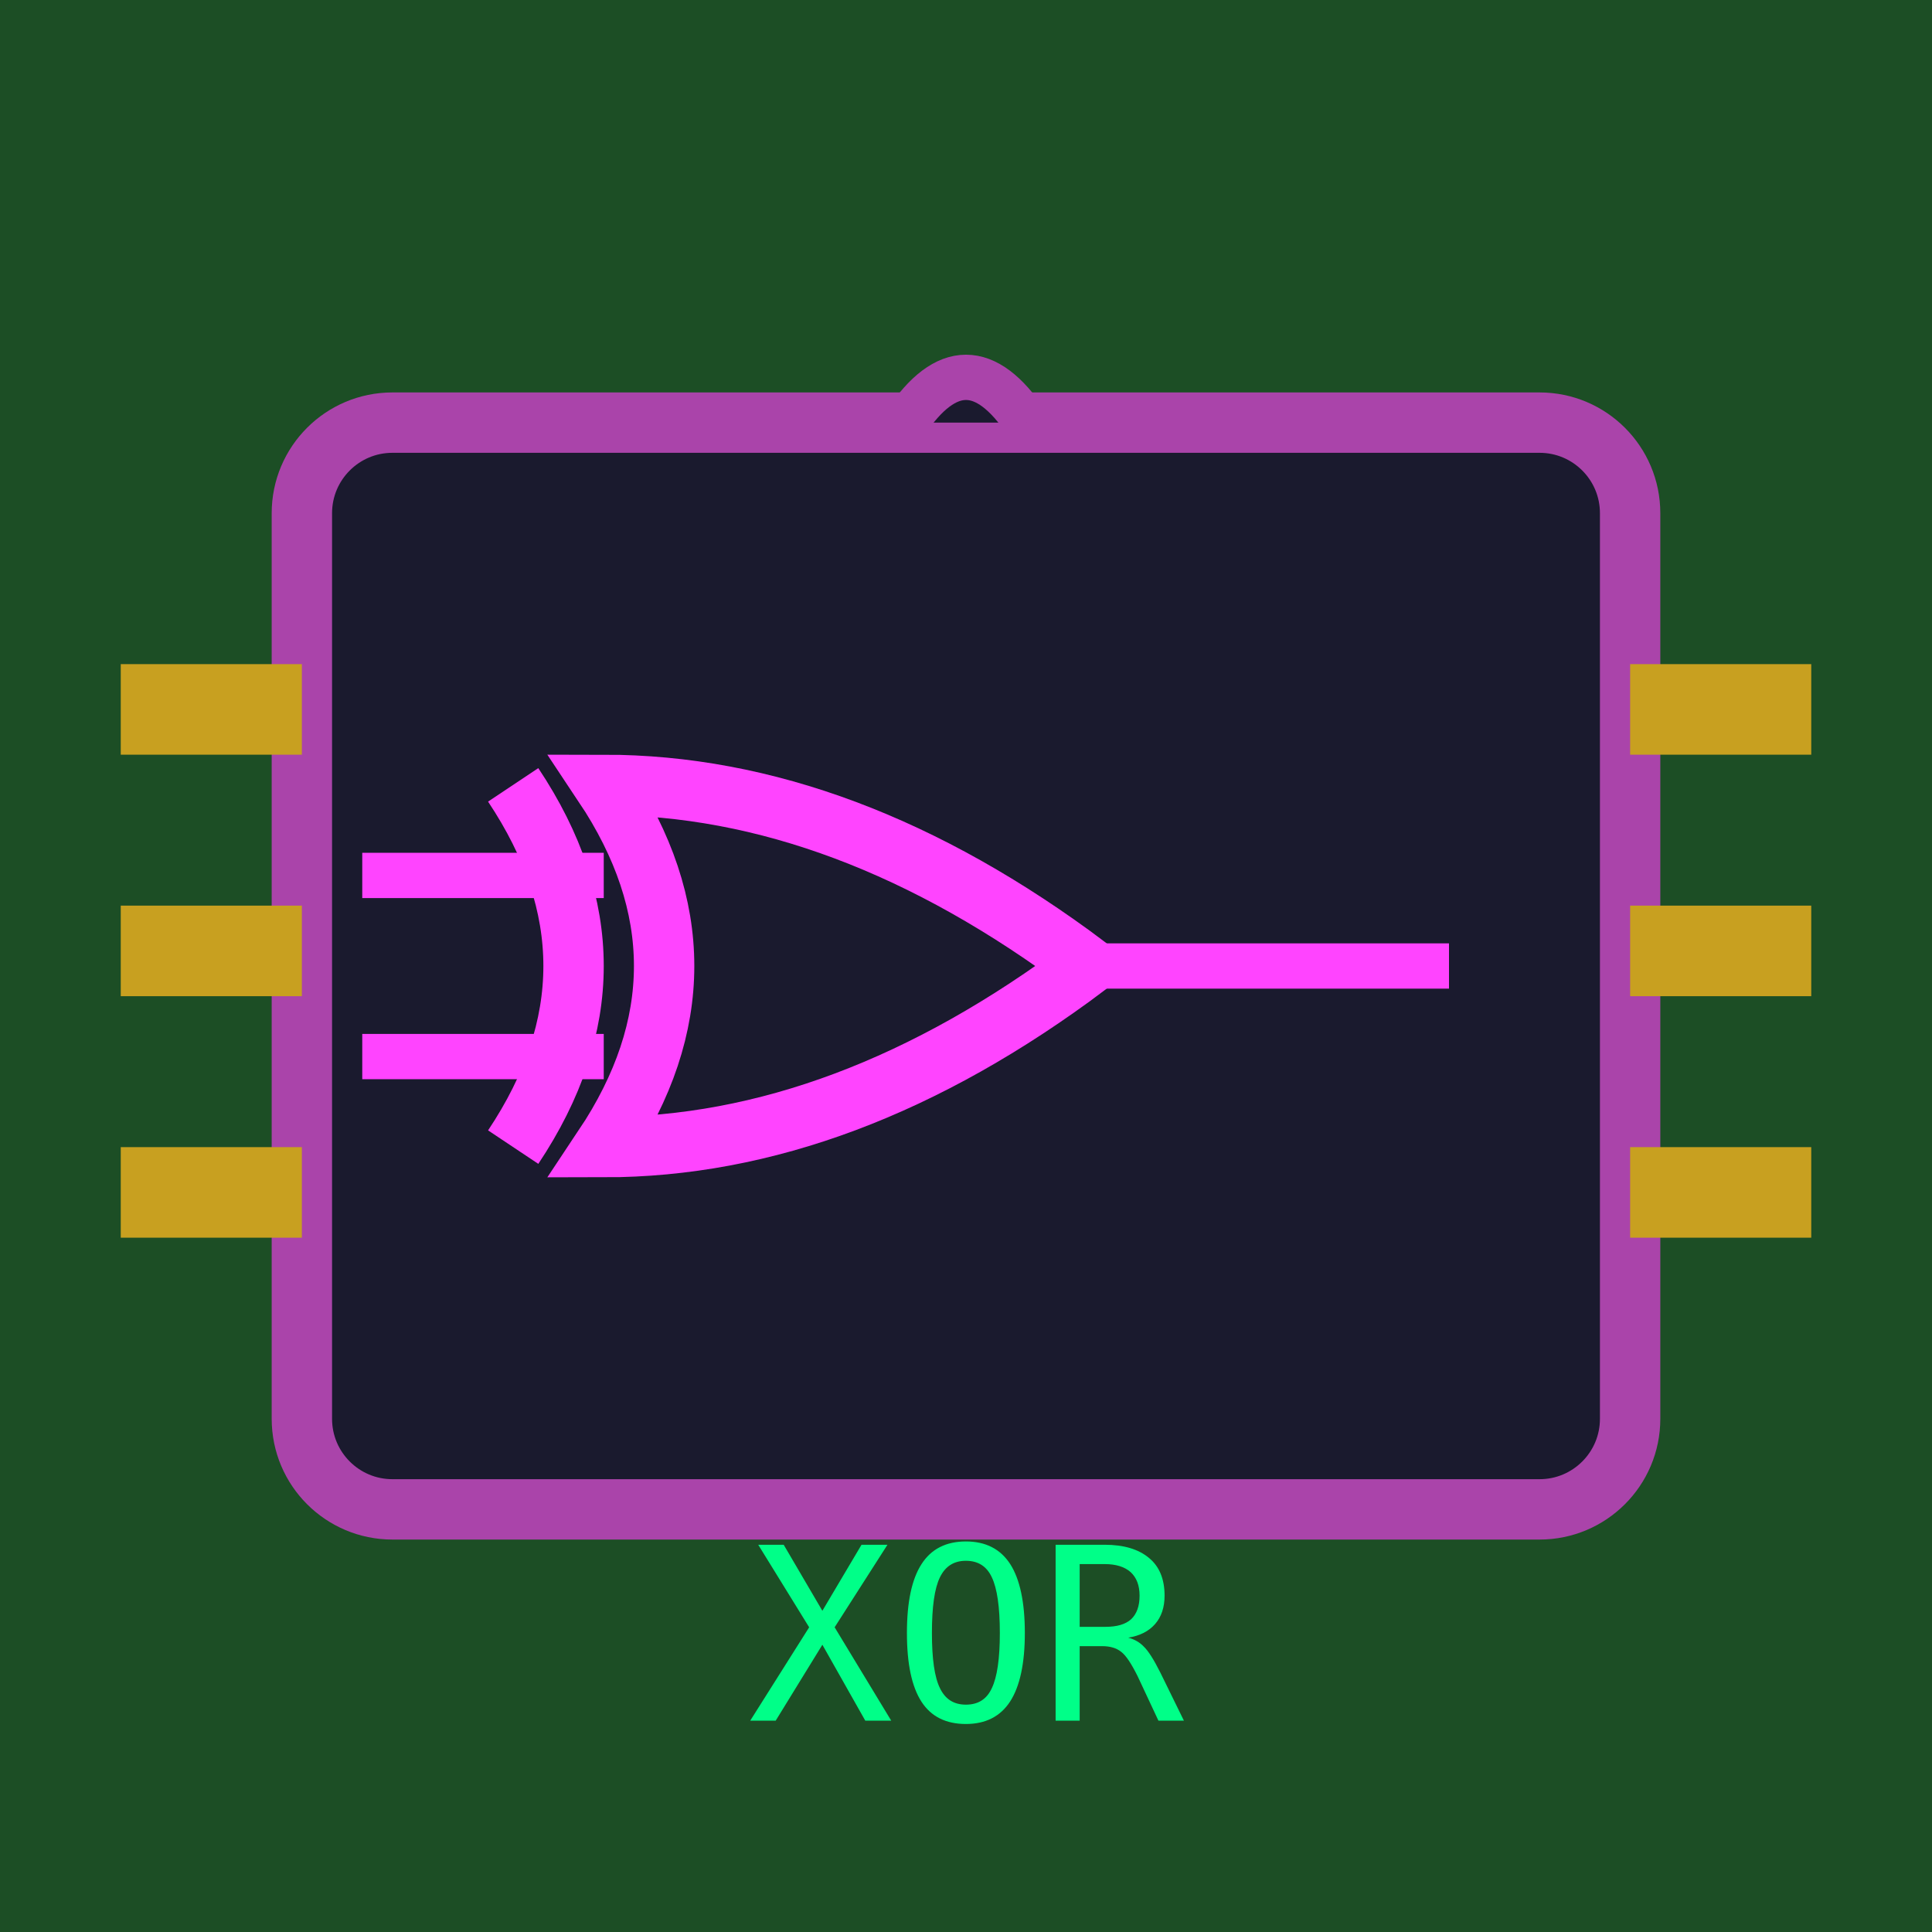
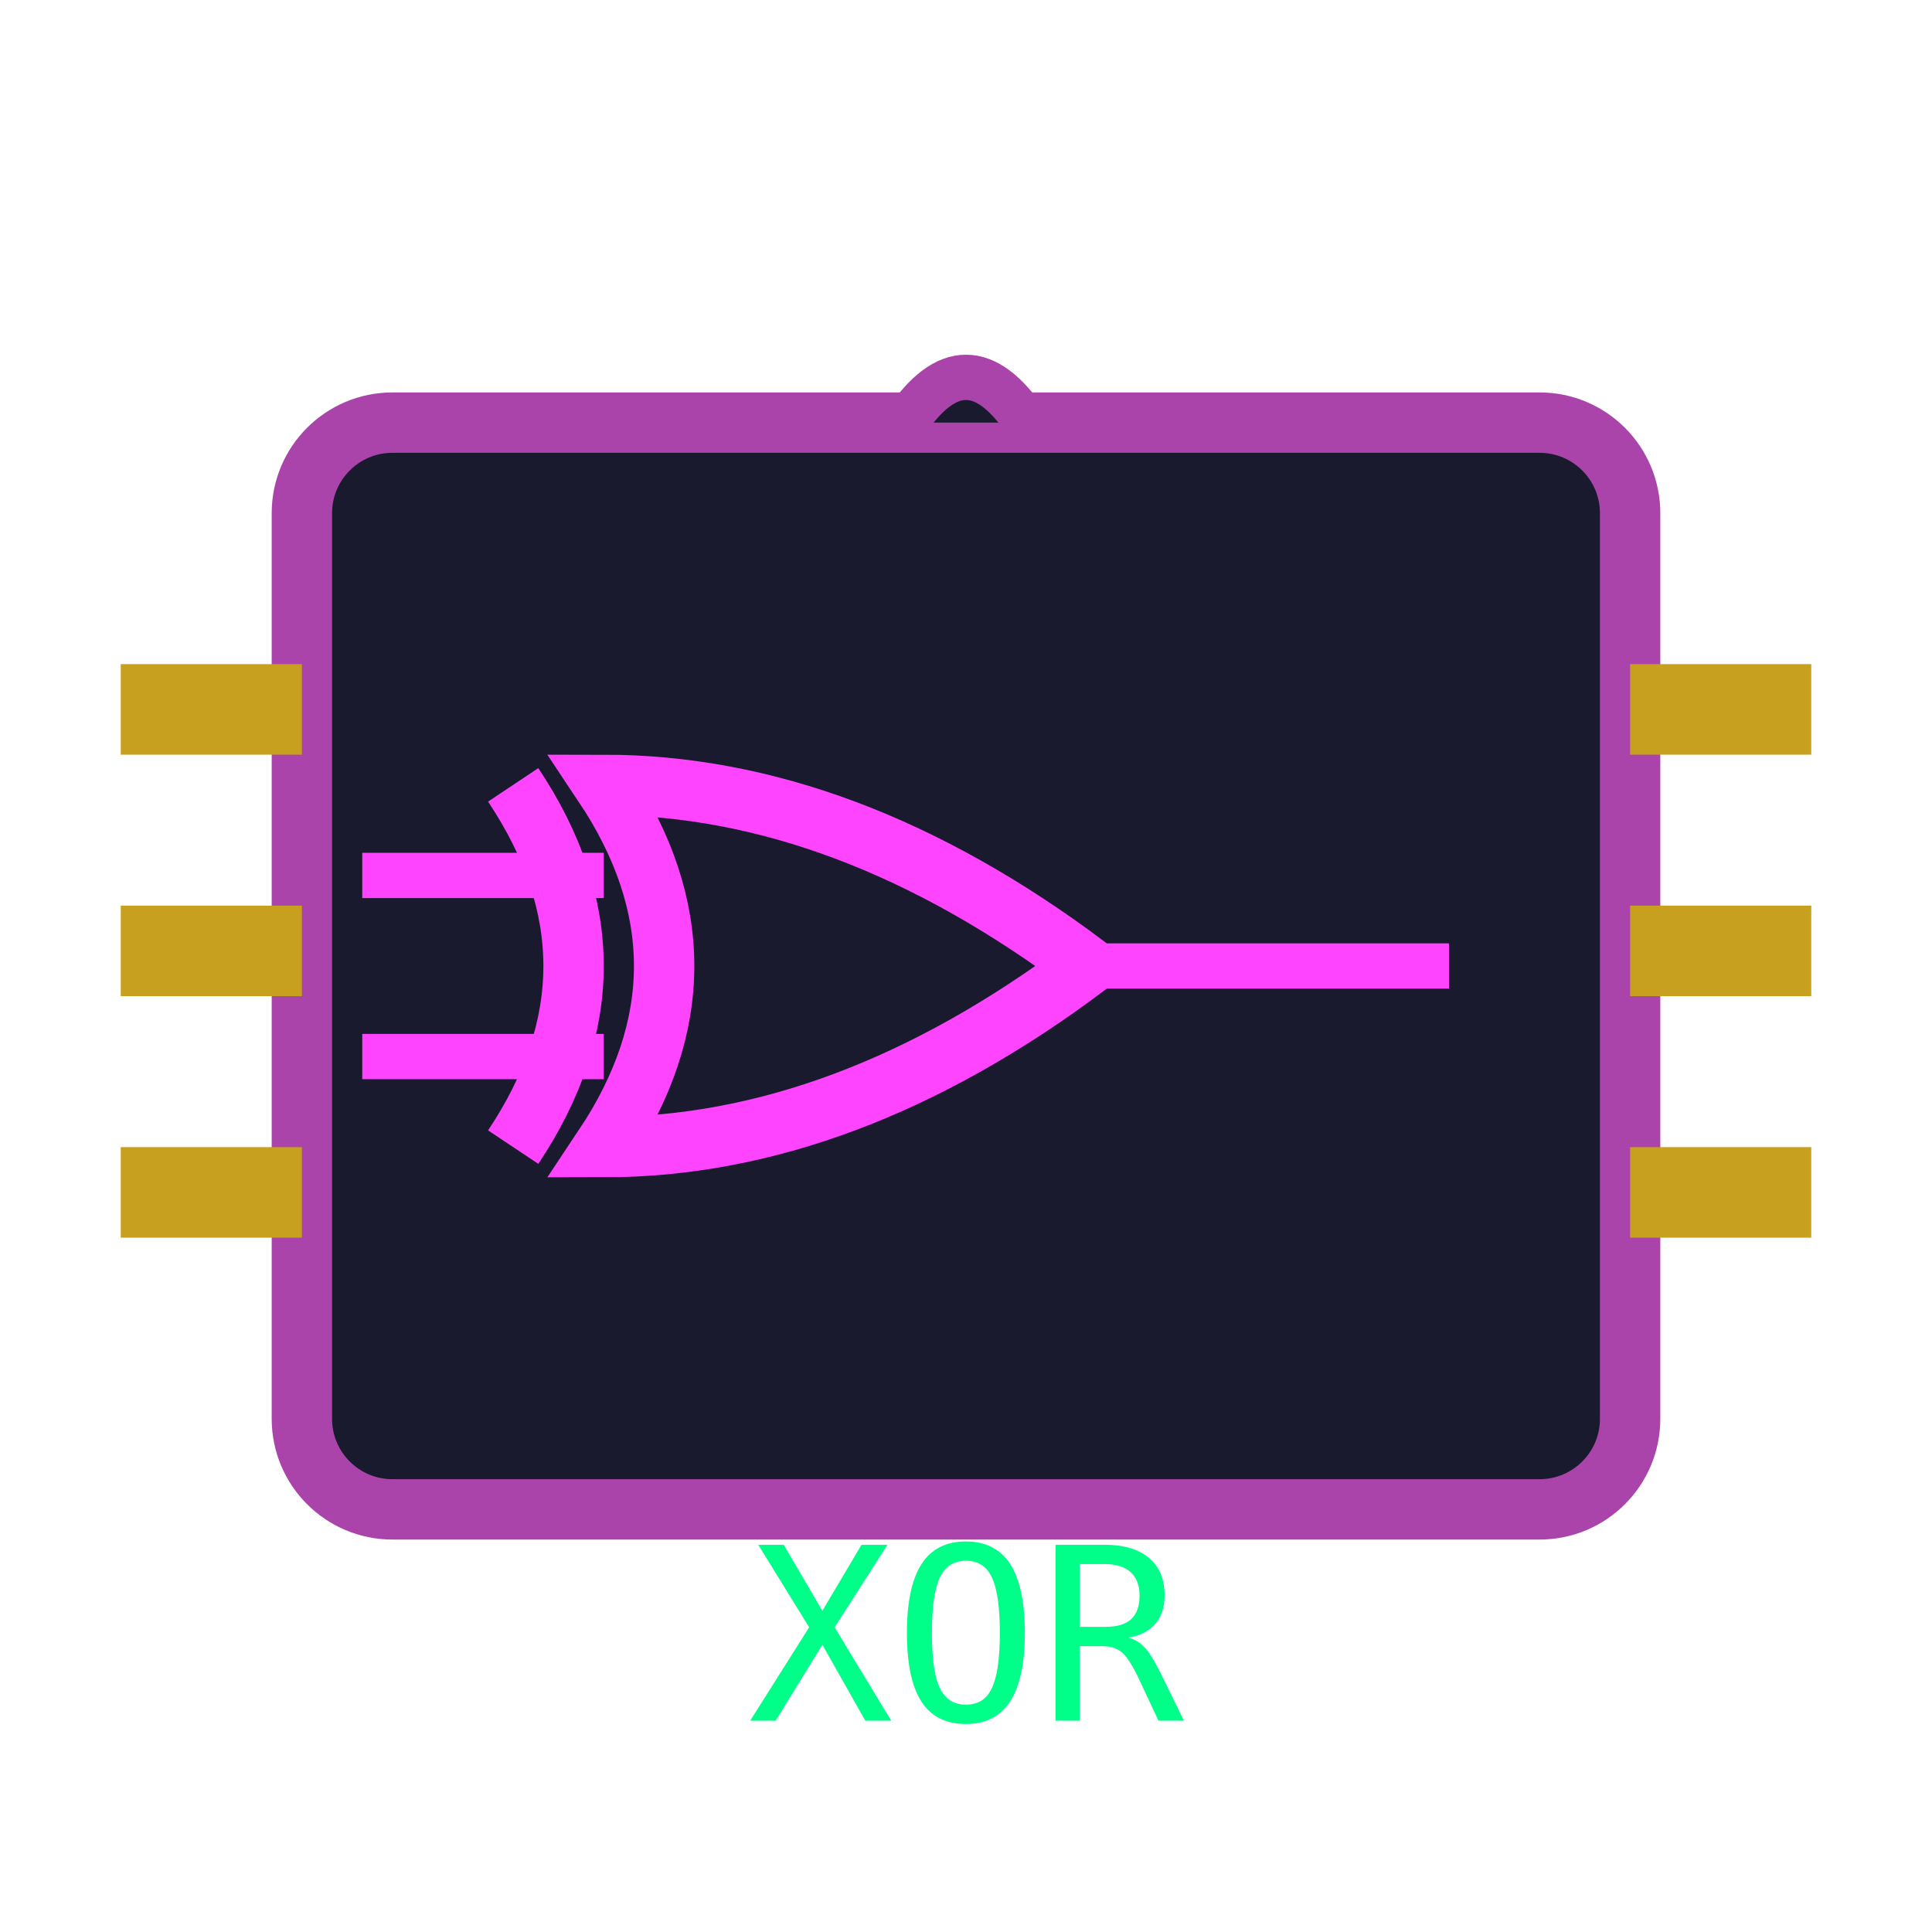
<svg xmlns="http://www.w3.org/2000/svg" viewBox="0 0 64 64" width="64" height="64">
-   <rect width="64" height="64" fill="#1e3a1e" />
-   <rect width="64" height="64" fill="#1a5c2a" opacity="0.6" />
  <rect x="10" y="14" width="44" height="36" rx="3" fill="#1a1a2e" stroke="#aa44aa" stroke-width="2" />
  <path d="M30,14 Q32,11 34,14" fill="#1a1a2e" stroke="#aa44aa" stroke-width="1.5" />
  <path d="M20,26 Q24,32 20,38 Q28,38 36,32 Q28,26 20,26 Z" fill="none" stroke="#ff44ff" stroke-width="2" />
  <path d="M17,26 Q21,32 17,38" fill="none" stroke="#ff44ff" stroke-width="2" />
  <line x1="12" y1="29" x2="20" y2="29" stroke="#ff44ff" stroke-width="1.5" />
  <line x1="12" y1="35" x2="20" y2="35" stroke="#ff44ff" stroke-width="1.5" />
  <line x1="36" y1="32" x2="48" y2="32" stroke="#ff44ff" stroke-width="1.5" />
  <rect x="4" y="22" width="6" height="3" fill="#c8a020" />
  <rect x="4" y="30" width="6" height="3" fill="#c8a020" />
  <rect x="4" y="38" width="6" height="3" fill="#c8a020" />
  <rect x="54" y="22" width="6" height="3" fill="#c8a020" />
  <rect x="54" y="30" width="6" height="3" fill="#c8a020" />
  <rect x="54" y="38" width="6" height="3" fill="#c8a020" />
  <text x="32" y="57" font-family="monospace" font-size="8" fill="#00ff88" text-anchor="middle">XOR</text>
</svg>
